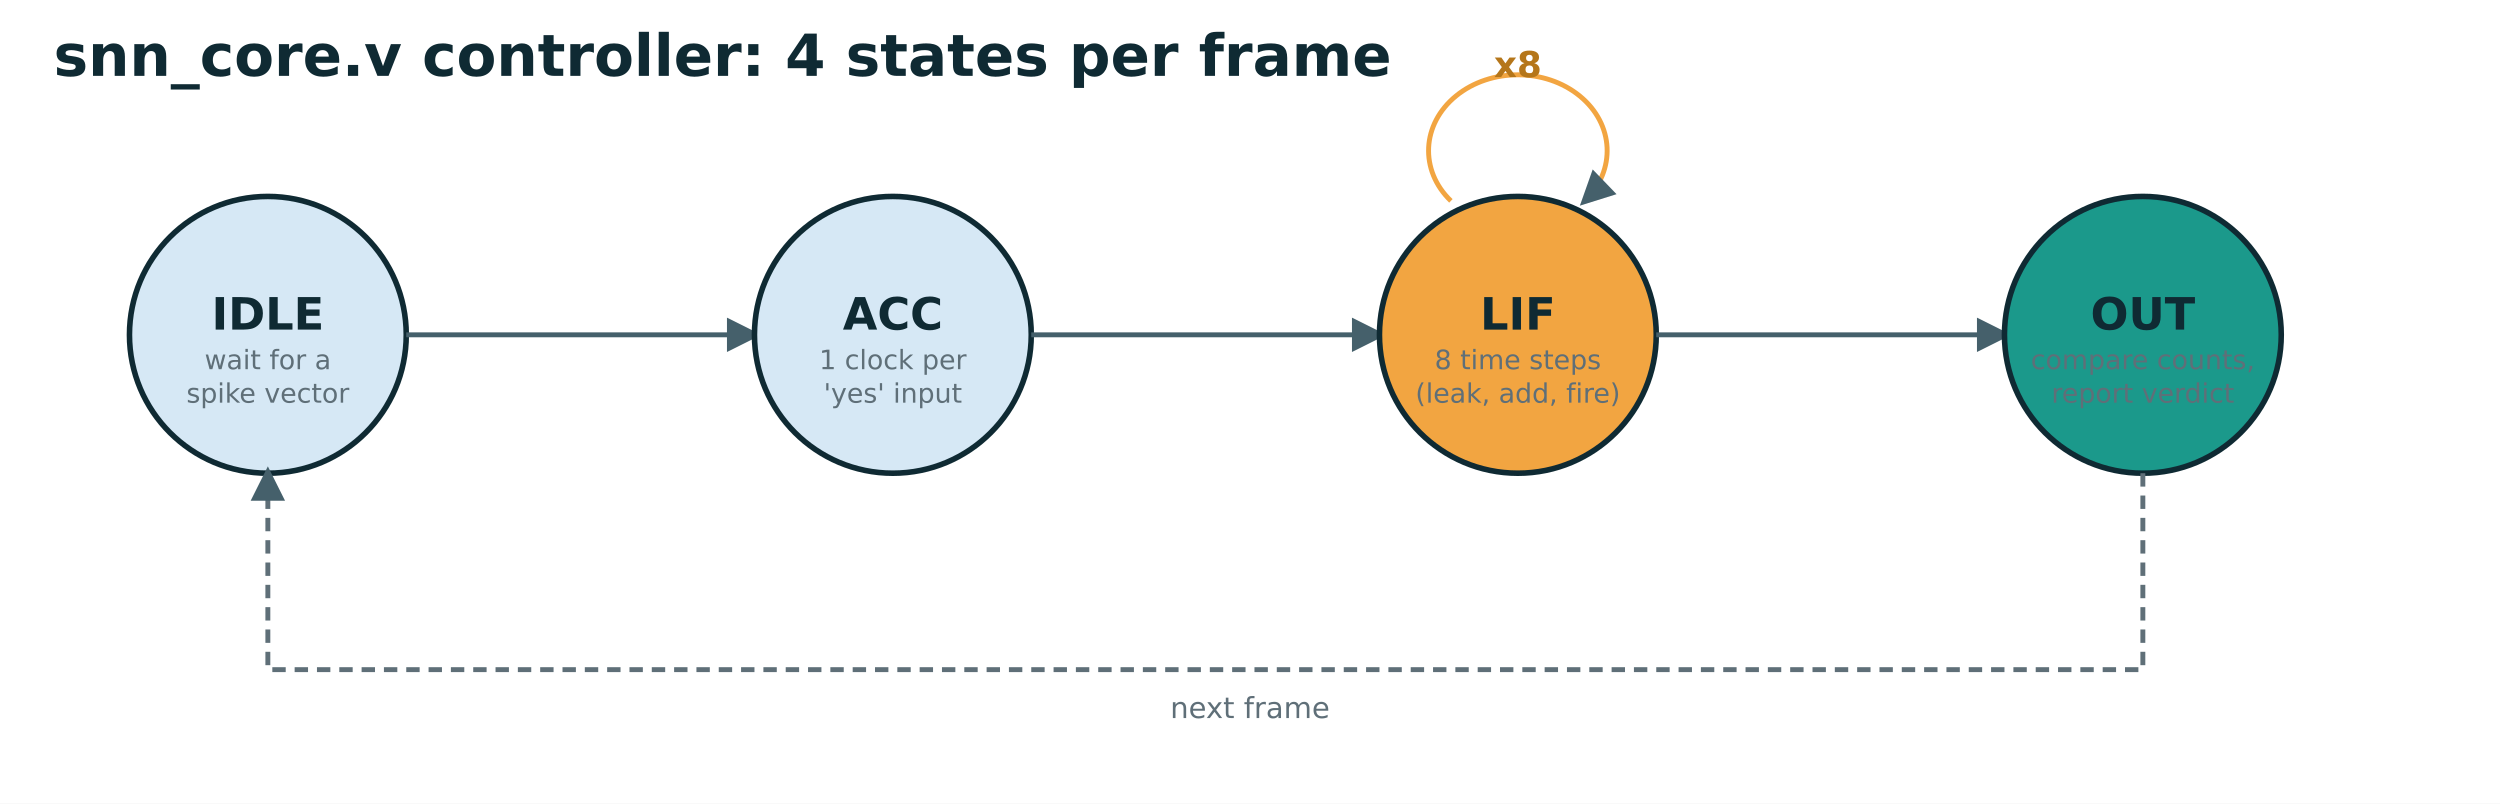
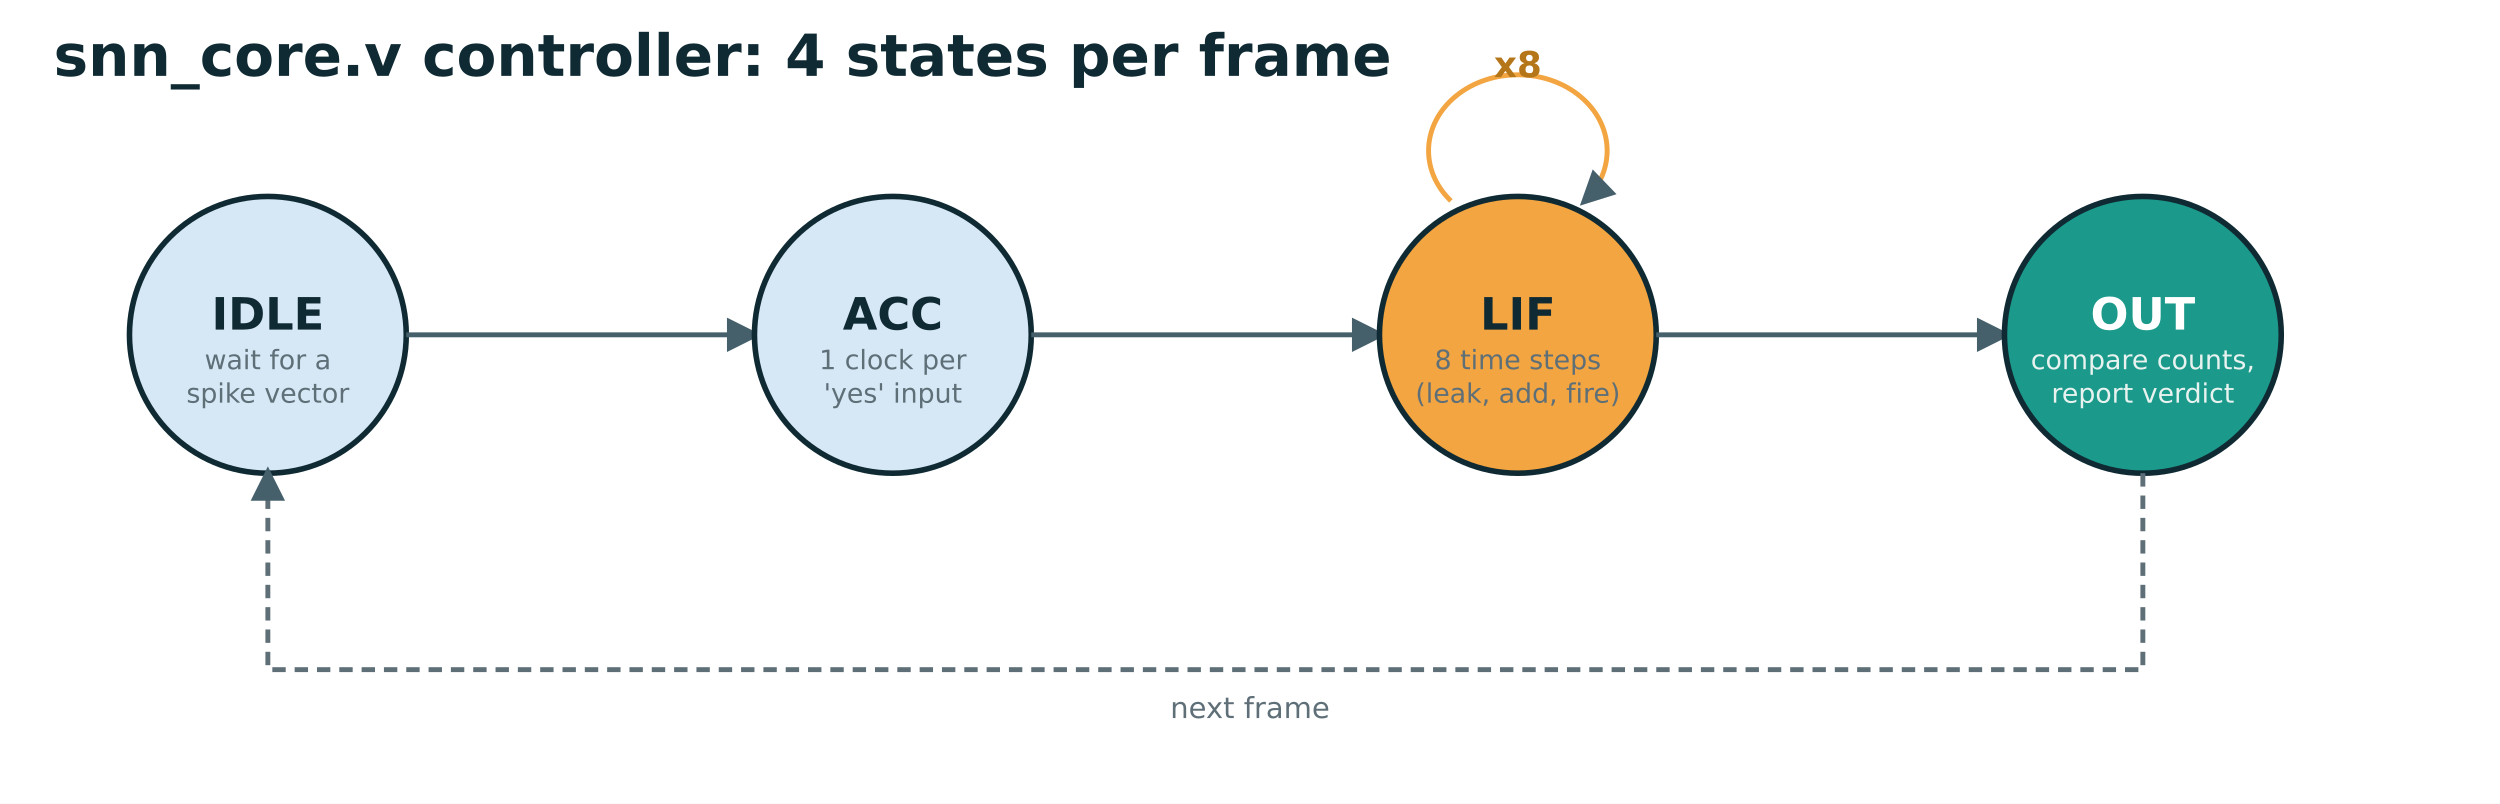
<svg xmlns="http://www.w3.org/2000/svg" viewBox="0 0 1120 360" font-family="DejaVu Sans,Arial,sans-serif">
  <rect width="1120" height="360" fill="white" />
  <defs>
    <marker id="a" viewBox="0 0 10 10" refX="8" refY="5" markerWidth="7" markerHeight="7" orient="auto">
      <path d="M0,0 L10,5 L0,10 z" fill="#45606B" />
    </marker>
  </defs>
  <text x="24" y="34" font-size="26" font-weight="bold" fill="#0F2A33">snn_core.v controller: 4 states per frame</text>
  <circle cx="120" cy="150" r="62" fill="#D6E8F5" stroke="#0F2A33" stroke-width="2.5" />
  <text x="120" y="142" font-size="20" fill="#0F2A33" text-anchor="middle" dominant-baseline="middle" font-weight="bold">IDLE</text>
  <text x="120" y="162" font-size="12" fill="#5F6F78" text-anchor="middle" dominant-baseline="middle">wait for a</text>
  <text x="120" y="177" font-size="12" fill="#5F6F78" text-anchor="middle" dominant-baseline="middle">spike vector</text>
  <path d="M182,150 L338,150" fill="none" stroke="#45606B" stroke-width="2.2" marker-end="url(#a)" />
  <circle cx="400" cy="150" r="62" fill="#D6E8F5" stroke="#0F2A33" stroke-width="2.5" />
  <text x="400" y="142" font-size="20" fill="#0F2A33" text-anchor="middle" dominant-baseline="middle" font-weight="bold">ACC</text>
  <text x="400" y="162" font-size="12" fill="#5F6F78" text-anchor="middle" dominant-baseline="middle">1 clock per</text>
  <text x="400" y="177" font-size="12" fill="#5F6F78" text-anchor="middle" dominant-baseline="middle">'yes' input</text>
  <path d="M462,150 L618,150" fill="none" stroke="#45606B" stroke-width="2.2" marker-end="url(#a)" />
  <circle cx="680" cy="150" r="62" fill="#F2A541" stroke="#0F2A33" stroke-width="2.5" />
  <text x="680" y="142" font-size="20" fill="#0F2A33" text-anchor="middle" dominant-baseline="middle" font-weight="bold">LIF</text>
  <text x="680" y="162" font-size="12" fill="#5F6F78" text-anchor="middle" dominant-baseline="middle">8 time steps</text>
  <text x="680" y="177" font-size="12" fill="#5F6F78" text-anchor="middle" dominant-baseline="middle">(leak, add, fire)</text>
  <path d="M742,150 L898,150" fill="none" stroke="#45606B" stroke-width="2.2" marker-end="url(#a)" />
  <circle cx="960" cy="150" r="62" fill="#1B998B" stroke="#0F2A33" stroke-width="2.5" />
-   <text x="960" y="142" font-size="20" fill="#0F2A33" text-anchor="middle" dominant-baseline="middle" font-weight="bold">OUT</text>
-   <text x="960" y="162" font-size="12" fill="#5F6F78" text-anchor="middle" dominant-baseline="middle">compare counts,</text>
-   <text x="960" y="177" font-size="12" fill="#5F6F78" text-anchor="middle" dominant-baseline="middle">report verdict</text>
+   <text x="960" y="142" font-size="20" fill="white" text-anchor="middle" dominant-baseline="middle" font-weight="bold">OUT</text>
+   <text x="960" y="162" font-size="12" fill="#E8F3F0" text-anchor="middle" dominant-baseline="middle">compare counts,</text>
+   <text x="960" y="177" font-size="12" fill="#E8F3F0" text-anchor="middle" dominant-baseline="middle">report verdict</text>
  <path d="M650,90 a40,34 0 1,1 60,0" fill="none" stroke="#F2A541" stroke-width="2.2" marker-end="url(#a)" />
  <text x="680" y="30" font-size="16" fill="#B5761A" text-anchor="middle" dominant-baseline="middle" font-weight="bold">x8</text>
  <path d="M960,212 L960,300 L120,300 L120,212" fill="none" stroke="#5F6F78" stroke-width="2.2" stroke-dasharray="6,4" marker-end="url(#a)" />
  <text x="560" y="318" font-size="13" fill="#5F6F78" text-anchor="middle" dominant-baseline="middle">next frame</text>
</svg>
